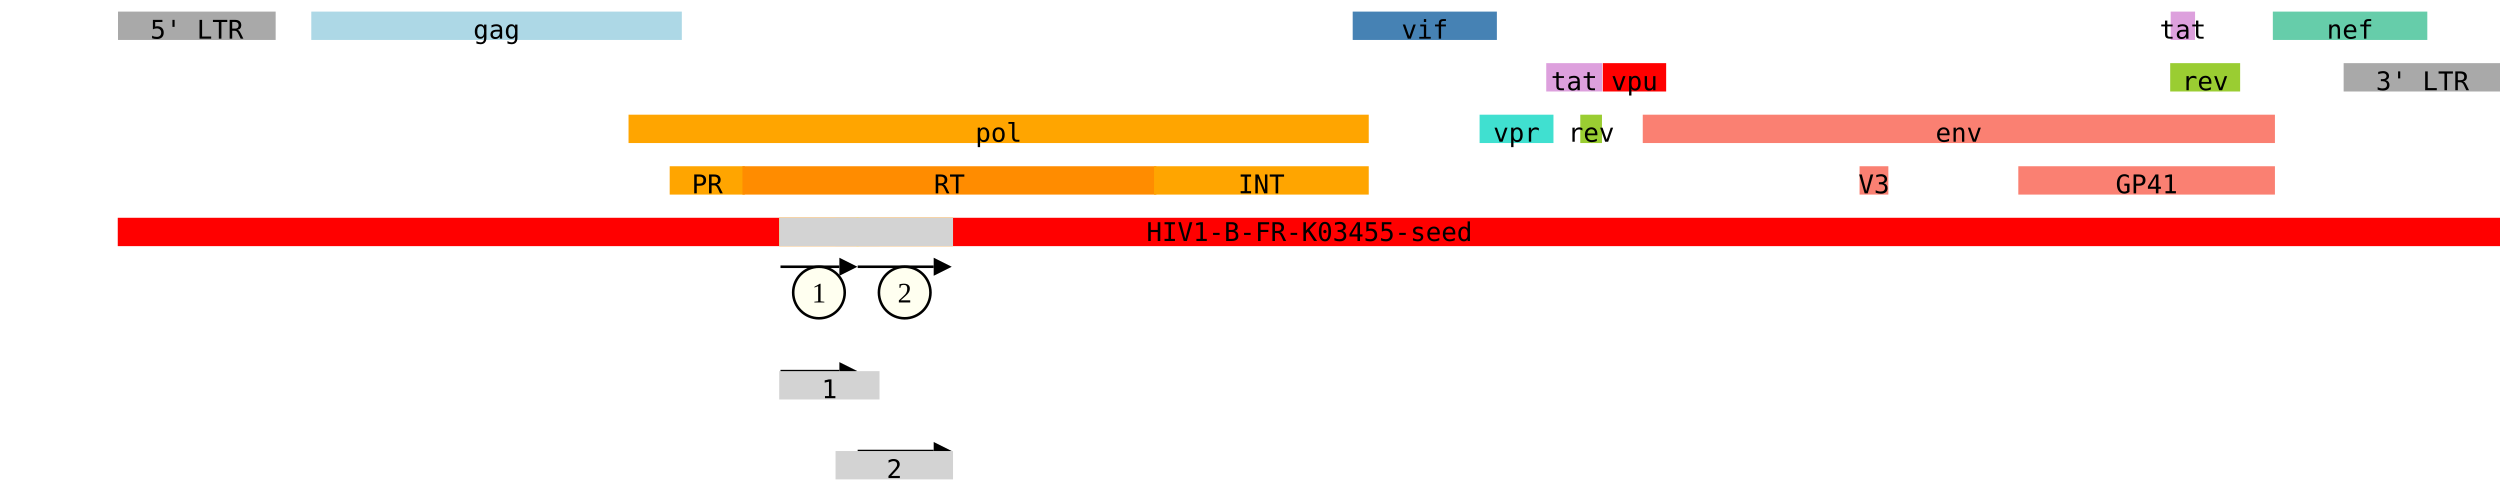
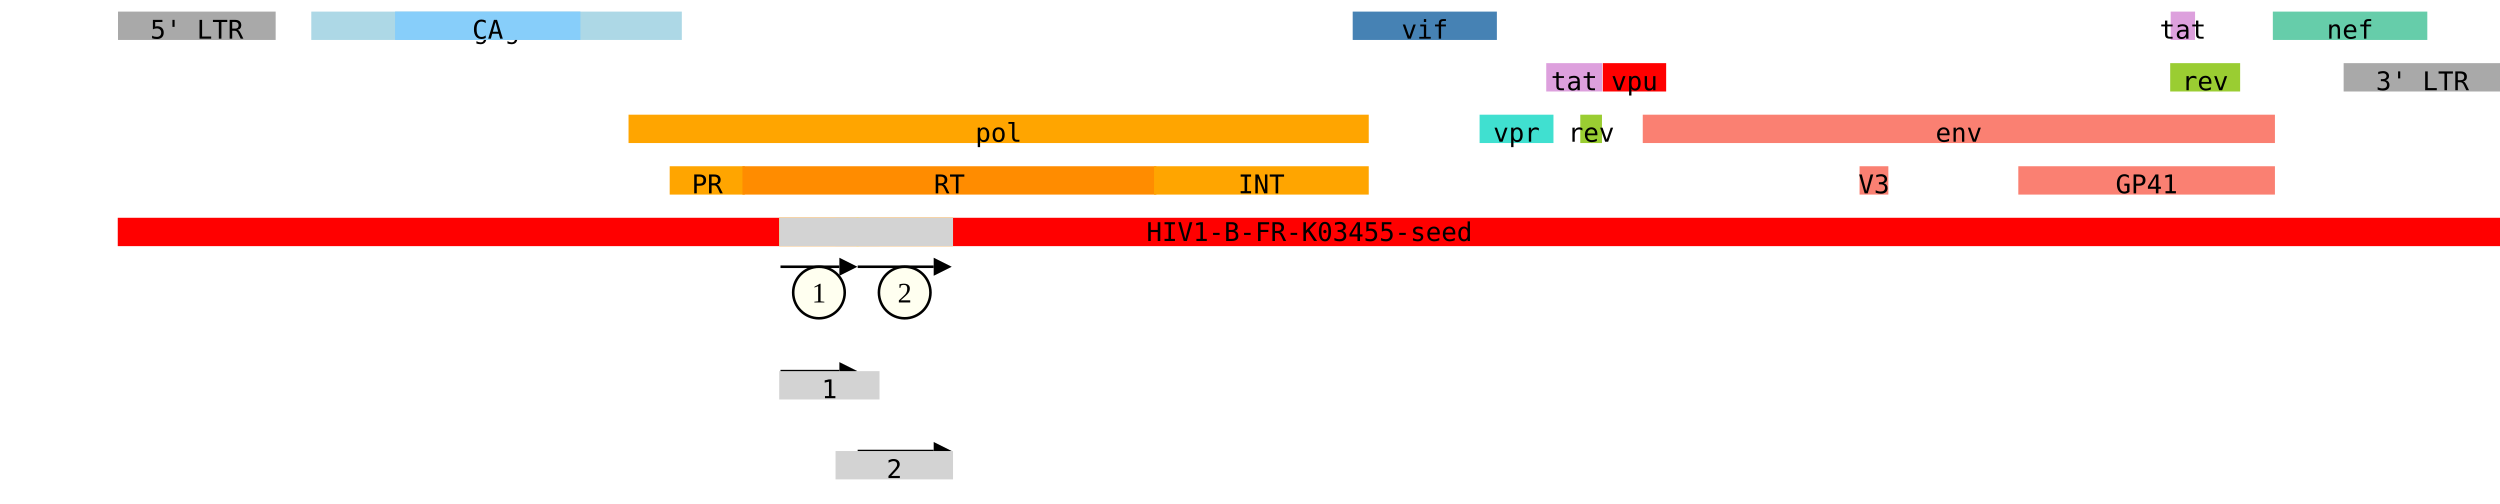
<svg xmlns="http://www.w3.org/2000/svg" width="970.0" height="195.5" viewBox="0.0 -195.5 970.0 195.5">
  <defs>
</defs>
  <g transform="translate(0 -180.5)">
    <g transform="translate(0.0 0)">
      <rect x="46.286" y="-10" width="60.168" height="10" fill="darkgrey" stroke="darkgrey" />
      <g transform="translate(76.36946 0)">
        <text x="0" y="0" font-size="10" font-family="monospace" text-anchor="middle">5' LTR</text>
      </g>
    </g>
    <g transform="translate(0.0 0)">
      <rect x="121.281" y="-10" width="142.768" height="10" fill="lightblue" stroke="lightblue" />
      <g transform="translate(192.6655 0)">
        <text x="0" y="0" font-size="10" font-family="monospace" text-anchor="middle">gag</text>
+       </g>
+     </g>
+     <g transform="translate(0.0 0)">
+       <rect x="153.789" y="-10" width="70.909" height="10" fill="lightskyblue" stroke="lightskyblue" />
+       <g transform="translate(189.2436 0)">
+         <text x="0" y="0" font-size="10" font-family="monospace" text-anchor="middle">CA</text>
      </g>
    </g>
    <g transform="translate(0.0 0)">
      <rect x="525.347" y="-10" width="54.94" height="10" fill="steelblue" stroke="steelblue" />
      <g transform="translate(552.8172 0)">
        <text x="0" y="0" font-size="10" font-family="monospace" text-anchor="middle">vif</text>
      </g>
    </g>
    <g transform="translate(0.0 0)">
      <rect x="842.725" y="-10" width="8.46" height="10" fill="plum" stroke="plum" />
      <g transform="translate(846.9553 0)">
        <text x="0" y="0" font-size="10" font-family="monospace" text-anchor="middle">tat</text>
      </g>
    </g>
    <g transform="translate(0.0 0)">
      <rect x="882.362" y="-10" width="58.932" height="10" fill="mediumaquamarine" stroke="mediumaquamarine" />
      <g transform="translate(911.8282 0)">
        <text x="0" y="0" font-size="10" font-family="monospace" text-anchor="middle">nef</text>
      </g>
    </g>
  </g>
  <g transform="translate(0 -160.5)">
    <g transform="translate(0.0 0)">
      <rect x="600.438" y="-10" width="20.721" height="10" fill="plum" stroke="plum" />
      <g transform="translate(610.7988 0)">
        <text x="0" y="0" font-size="10" font-family="monospace" text-anchor="middle">tat</text>
      </g>
    </g>
    <g transform="translate(0.0 0)">
      <rect x="622.395" y="-10" width="23.573" height="10" fill="red" stroke="red" />
      <g transform="translate(634.1816 0)">
        <text x="0" y="0" font-size="10" font-family="monospace" text-anchor="middle">vpu</text>
      </g>
    </g>
    <g transform="translate(0.0 0)">
      <rect x="842.535" y="-10" width="26.139" height="10" fill="yellowgreen" stroke="yellowgreen" />
      <g transform="translate(855.605 0)">
        <text x="0" y="0" font-size="10" font-family="monospace" text-anchor="middle">rev</text>
      </g>
    </g>
    <g transform="translate(0.0 0)">
      <rect x="909.832" y="-10" width="60.168" height="10" fill="darkgrey" stroke="darkgrey" />
      <g transform="translate(939.9161 0)">
        <text x="0" y="0" font-size="10" font-family="monospace" text-anchor="middle">3' LTR</text>
      </g>
    </g>
  </g>
  <g transform="translate(0 -140.5)">
    <g transform="translate(0.0 0)">
      <rect x="244.374" y="-10" width="286.201" height="10" fill="orange" stroke="orange" />
      <g transform="translate(387.4744 0)">
        <text x="0" y="0" font-size="10" font-family="monospace" text-anchor="middle">pol</text>
      </g>
    </g>
    <g transform="translate(0.0 0)">
      <rect x="574.584" y="-10" width="27.66" height="10" fill="turquoise" stroke="turquoise" />
      <g transform="translate(588.4141 0)">
        <text x="0" y="0" font-size="10" font-family="monospace" text-anchor="middle">vpr</text>
      </g>
    </g>
    <g transform="translate(0.0 0)">
      <rect x="613.65" y="-10" width="7.414" height="10" fill="yellowgreen" stroke="yellowgreen" />
      <g transform="translate(617.3574 0)">
        <text x="0" y="0" font-size="10" font-family="monospace" text-anchor="middle">rev</text>
      </g>
    </g>
    <g transform="translate(0.0 0)">
      <rect x="637.889" y="-10" width="244.283" height="10" fill="salmon" stroke="salmon" />
      <g transform="translate(760.0303 0)">
        <text x="0" y="0" font-size="10" font-family="monospace" text-anchor="middle">env</text>
      </g>
    </g>
  </g>
  <g transform="translate(0 -120.5)">
    <g transform="translate(0.0 0)">
      <rect x="260.342" y="-10" width="28.135" height="10" fill="orange" stroke="orange" />
      <g transform="translate(274.4101 0)">
        <text x="0" y="0" font-size="10" font-family="monospace" text-anchor="middle">PR</text>
      </g>
    </g>
    <g transform="translate(0.0 0)">
      <rect x="288.573" y="-10" width="159.592" height="10" fill="darkorange" stroke="darkorange" />
      <g transform="translate(368.3689 0)">
        <text x="0" y="0" font-size="10" font-family="monospace" text-anchor="middle">RT</text>
      </g>
    </g>
    <g transform="translate(0.0 0)">
      <rect x="448.26" y="-10" width="82.315" height="10" fill="orange" stroke="orange" />
      <g transform="translate(489.4175 0)">
        <text x="0" y="0" font-size="10" font-family="monospace" text-anchor="middle">INT</text>
      </g>
    </g>
    <g transform="translate(0.0 0)">
      <rect x="722.01" y="-10" width="10.171" height="10" fill="salmon" stroke="salmon" />
      <g transform="translate(727.0948 0)">
        <text x="0" y="0" font-size="10" font-family="monospace" text-anchor="middle">V3</text>
      </g>
    </g>
    <g transform="translate(0.0 0)">
      <rect x="783.603" y="-10" width="98.569" height="10" fill="salmon" stroke="salmon" />
      <g transform="translate(832.8876 0)">
        <text x="0" y="0" font-size="10" font-family="monospace" text-anchor="middle">GP41</text>
      </g>
    </g>
  </g>
  <g transform="translate(0 -100.5)">
    <g transform="translate(0.0 0)">
      <rect x="46.19" y="-10" width="923.81" height="10" fill="red" stroke="red" />
    </g>
    <g transform="translate(0.0 0)">
      <rect x="302.831" y="-10" width="29.846" height="10" fill="yellow" stroke="yellow" />
    </g>
    <g transform="translate(0.0 0)">
      <rect x="332.772" y="-10" width="36.5" height="10" fill="yellow" stroke="yellow" />
    </g>
    <g transform="translate(0.0 0)">
      <rect x="302.831" y="-10" width="37.926" height="10" fill="lightgray" stroke="lightgray" />
    </g>
    <g transform="translate(0.0 0)">
      <rect x="324.693" y="-10" width="44.579" height="10" fill="lightgray" stroke="lightgray" />
    </g>
  </g>
  <g transform="translate(0.0 -102.0)">
    <rect x="508.052" y="11.5" width="0.0" height="-11.5" fill="transparent" stroke="transparent" />
    <g transform="translate(508.0525 0)">
      <text x="0" y="0" font-size="10" font-family="monospace" text-anchor="middle">HIV1-B-FR-K03455-seed</text>
    </g>
  </g>
  <g transform="translate(0 -72.0)">
    <g transform="translate(0.0 0)">
      <path d="M302.831,-20.0 L325.677,-20.0" stroke="black" />
      <circle cx="317.754" cy="-10.0" r="10.0" fill="ivory" stroke="black" />
      <path d="M332.677,-20.0 L325.677,-23.5 L325.677,-16.5 L332.677,-20.0" fill="black" />
      <text x="317.754" y="-10.0" font-size="11.0" text-anchor="middle" dy="0.35em">1</text>
    </g>
    <g transform="translate(0.0 0)">
      <path d="M332.772,-20.0 L362.272,-20.0" stroke="black" />
      <circle cx="351.022" cy="-10.0" r="10.0" fill="ivory" stroke="black" />
      <path d="M369.272,-20.0 L362.272,-23.5 L362.272,-16.5 L369.272,-20.0" fill="black" />
      <text x="351.022" y="-10.0" font-size="11.0" text-anchor="middle" dy="0.35em">2</text>
    </g>
  </g>
  <g transform="translate(0 -61.0)">
    <g transform="translate(0.0 0)">
      <path d="M302.831,9.5 L325.677,9.5" stroke="black" />
      <path d="M332.677,9.5 L325.677,6.0 L325.677,13.0 L332.677,9.5" fill="black" />
    </g>
  </g>
  <g transform="translate(0 -41.0)">
    <g transform="translate(0.0 0)">
      <rect x="302.831" y="-10" width="37.926" height="10" fill="lightgrey" stroke="lightgrey" />
      <g transform="translate(321.7935 0)">
        <text x="0" y="0" font-size="10" font-family="monospace" text-anchor="middle">1</text>
      </g>
    </g>
  </g>
  <g transform="translate(0 -30.0)">
    <g transform="translate(0.0 0)">
      <path d="M332.772,9.5 L362.272,9.5" stroke="black" />
      <path d="M369.272,9.5 L362.272,6.0 L362.272,13.0 L369.272,9.5" fill="black" />
    </g>
  </g>
  <g transform="translate(0 -10.0)">
    <g transform="translate(0.0 0)">
      <rect x="324.693" y="-10" width="44.579" height="10" fill="lightgrey" stroke="lightgrey" />
      <g transform="translate(346.9822 0)">
        <text x="0" y="0" font-size="10" font-family="monospace" text-anchor="middle">2</text>
      </g>
    </g>
  </g>
</svg>
